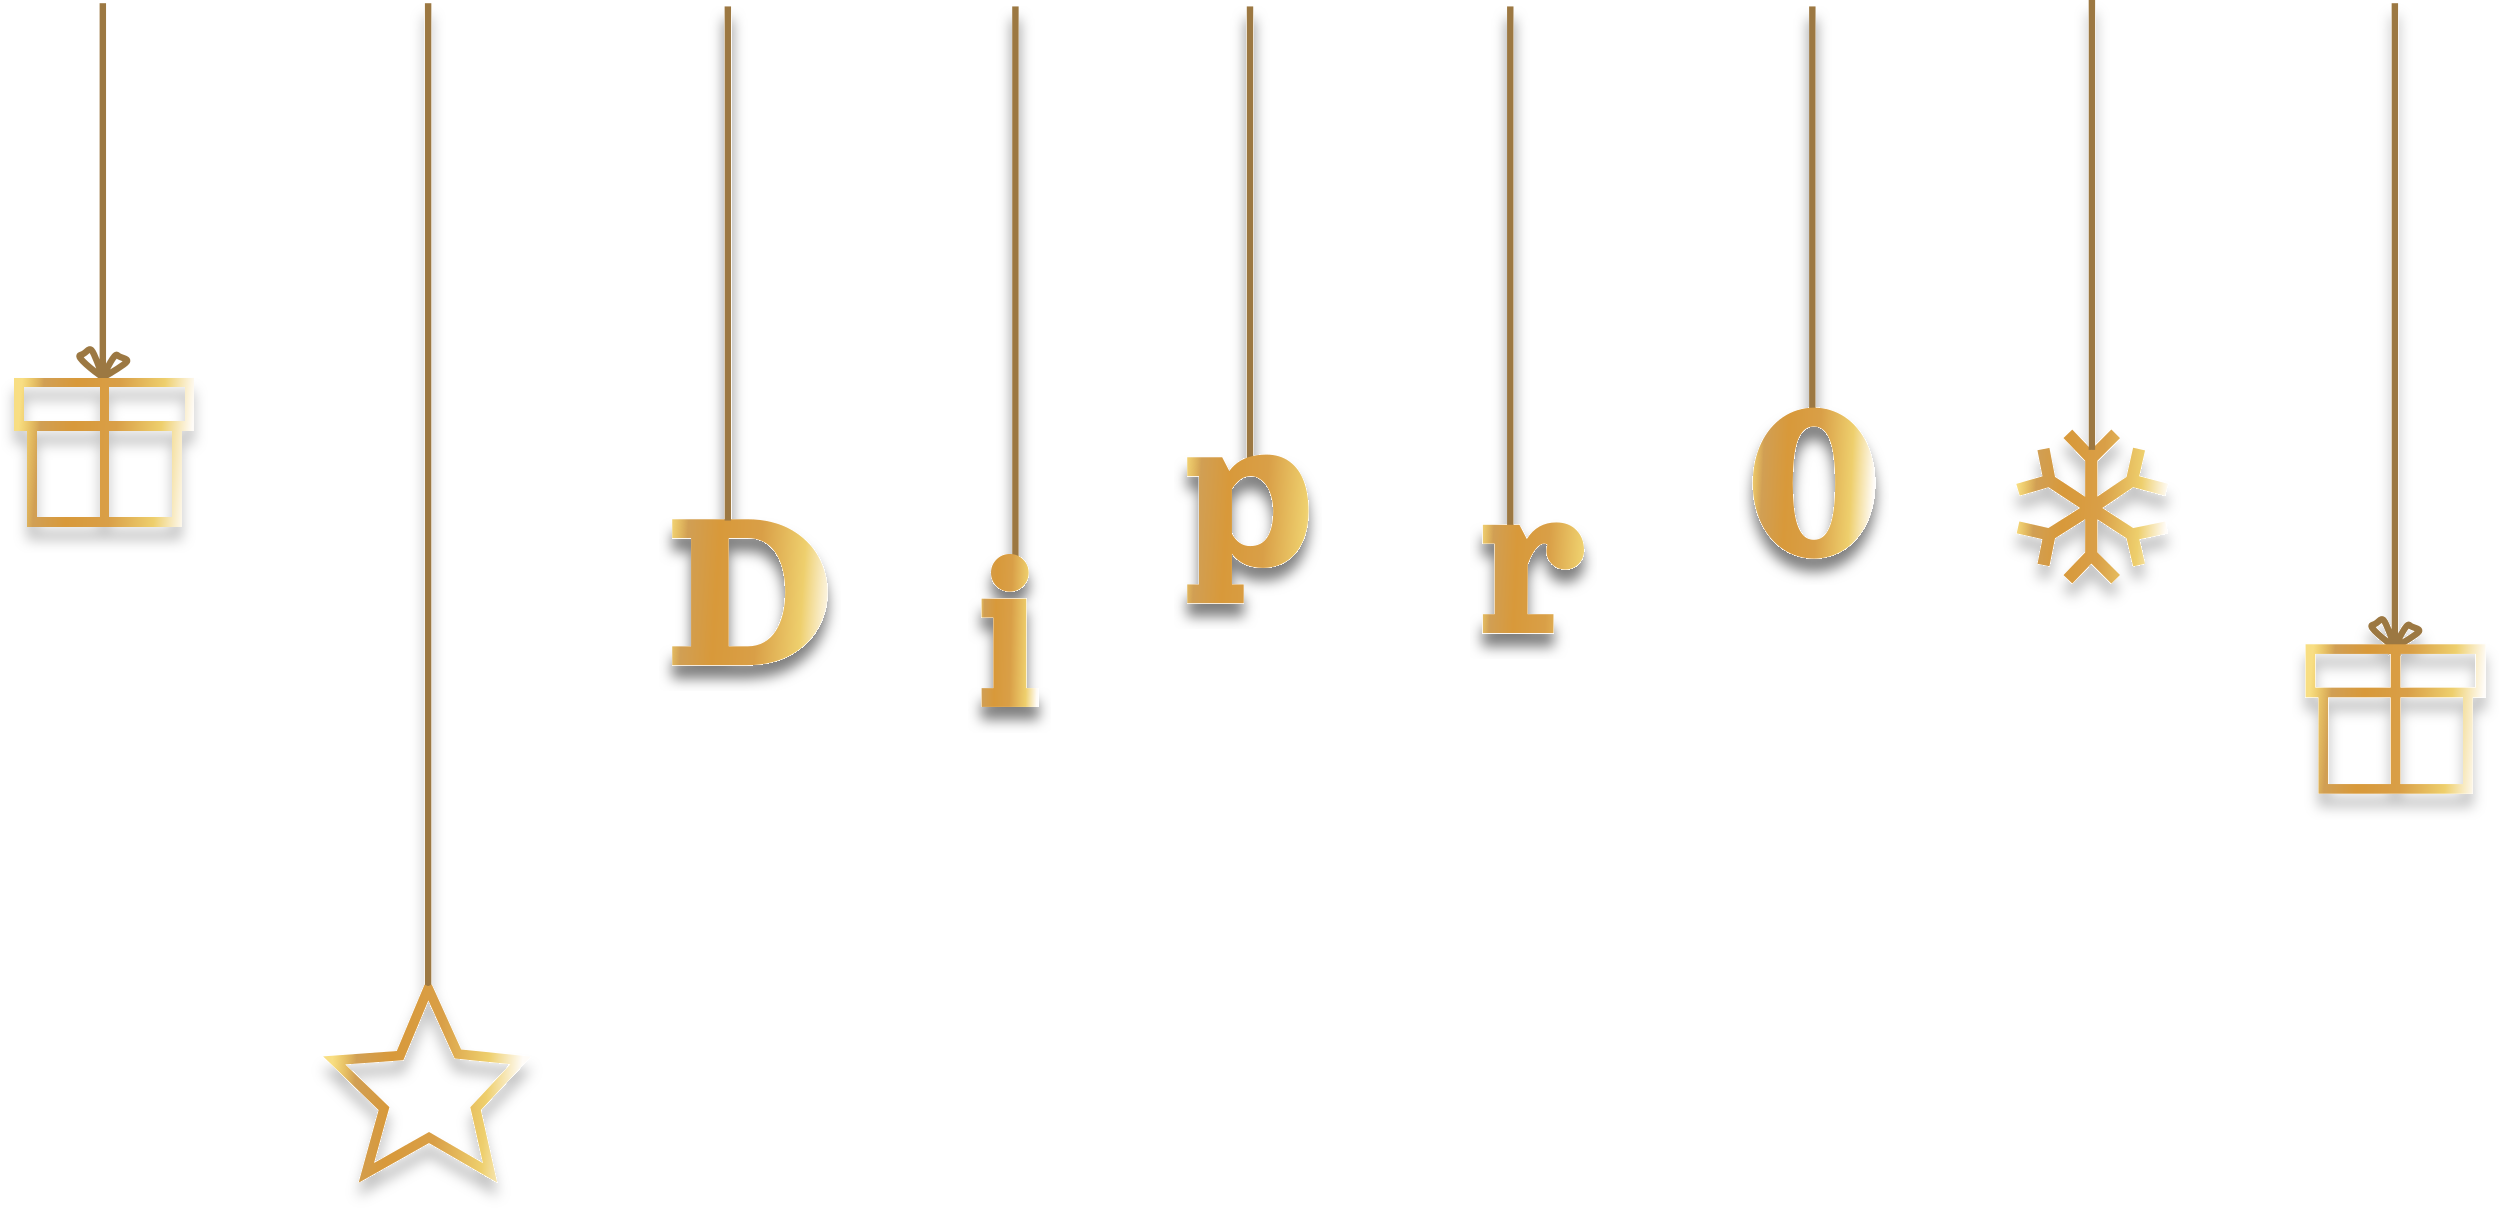
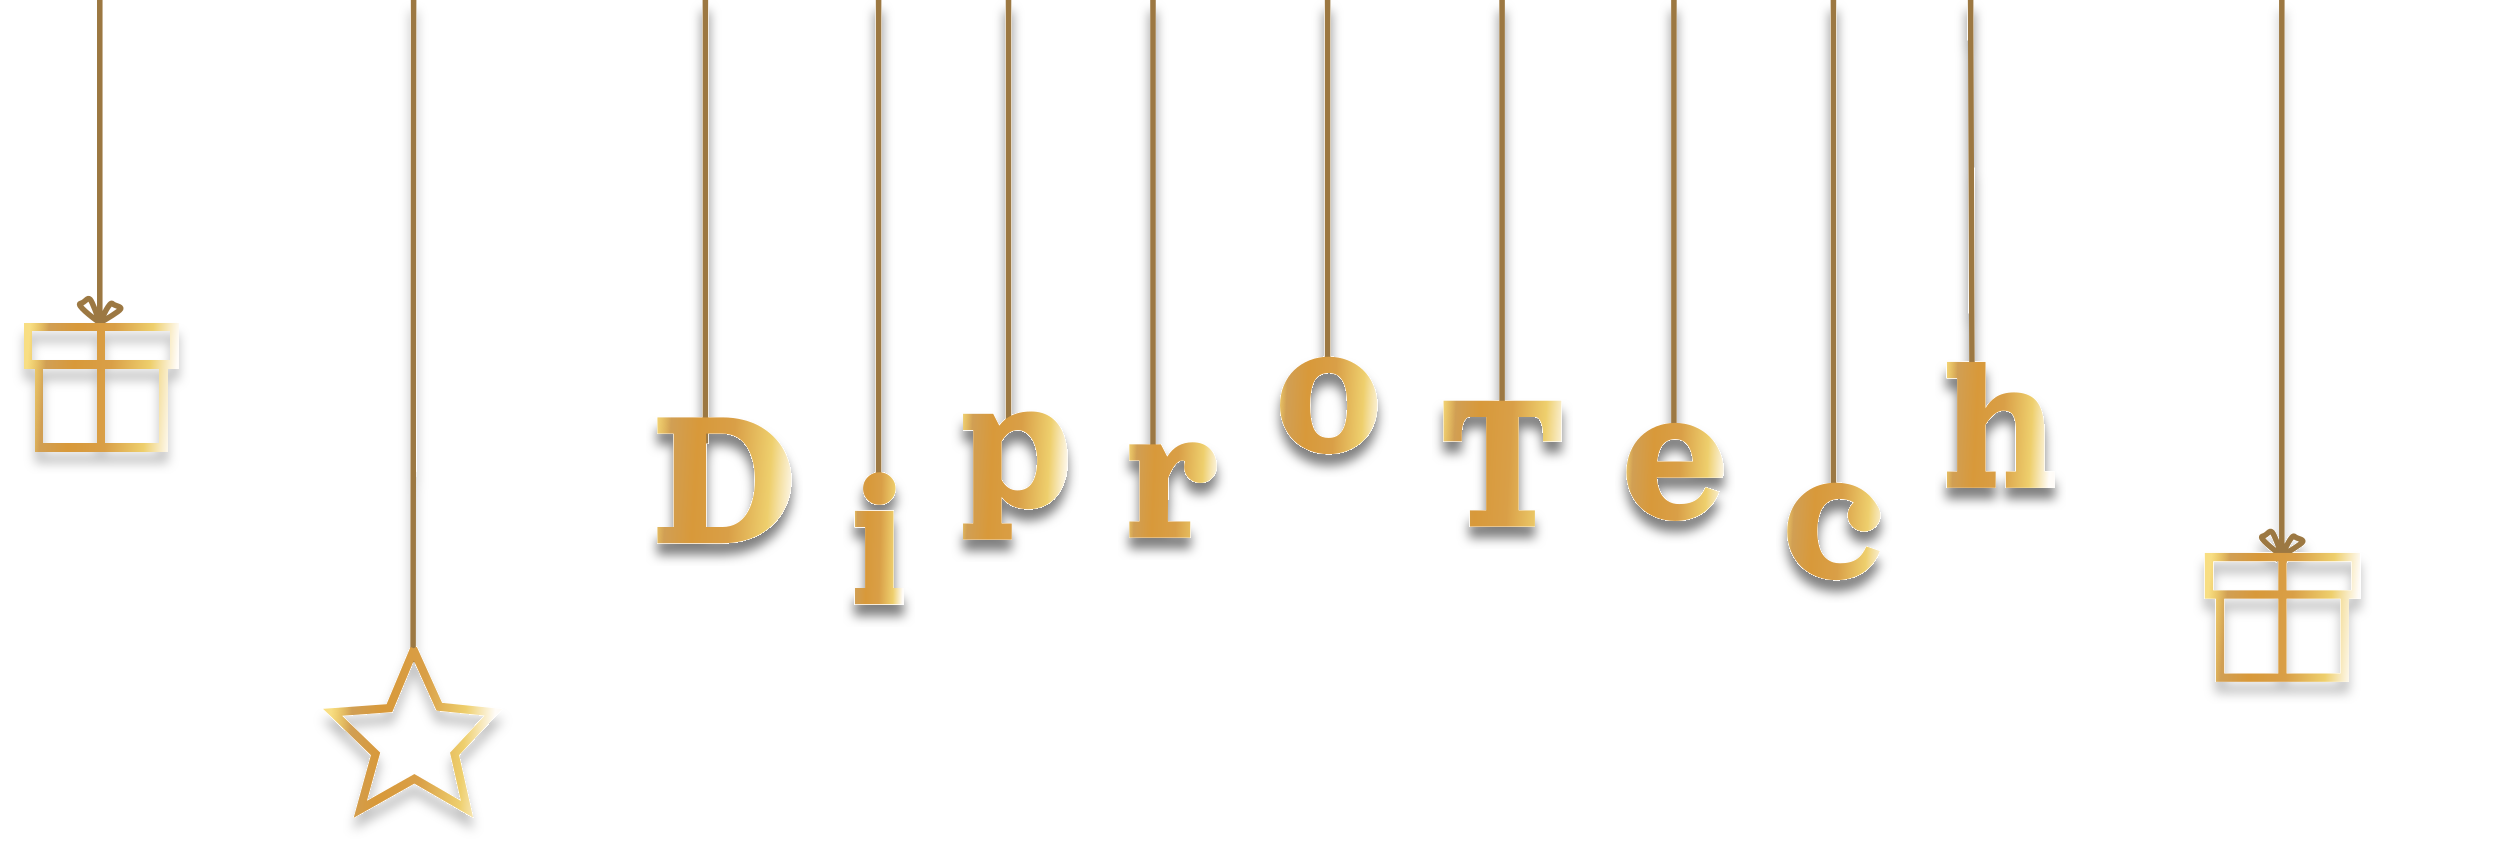
- <svg xmlns="http://www.w3.org/2000/svg" width="778" height="377" viewBox="0 0 778 377" fill="none">
+ <svg xmlns="http://www.w3.org/2000/svg" width="902" height="304" viewBox="0 0 902 304" fill="none">
+   <path d="M36 0V116.5M36 116.5C33 114.333 27.4 109.9 29 109.5C31 109 31.5 107 32.5 108C33.3 108.8 35.166 114 36 116.5ZM36 116.5C38.333 115.167 43.1 112.3 43.5 111.5C44 110.5 41.5 110.5 40.5 109.5C39.7 108.7 37.166 113.833 36 116.5Z" stroke="#9C7842" stroke-width="2" />
  <g filter="url(#filter0_d_23352_207939)">
-     <path d="M316 174.012V2" stroke="#9C7842" stroke-width="2" />
-     <path d="M310.097 182.414C308.962 181.267 308.395 179.881 308.395 178.258C308.395 176.634 308.962 175.255 310.097 174.12C311.245 172.972 312.63 172.398 314.254 172.398C315.877 172.398 317.257 172.972 318.392 174.12C319.54 175.255 320.113 176.634 320.113 178.258C320.113 179.881 319.54 181.267 318.392 182.414C317.257 183.549 315.877 184.117 314.254 184.117C312.63 184.117 311.245 183.549 310.097 182.414ZM305.465 186.314H319.381V214.146H323.043V220.006H305.465V214.146H309.127V192.174H305.465V186.314Z" fill="url(#paint0_linear_23352_207939)" />
+     <path d="M14 131.5V161.5H36.5M58 131.5H59V161.5H36.5M58 131.5H10V118H36.5M58 131.5H63V118H36.5M36.5 118V161.5" stroke="url(#paint0_linear_23352_207939)" stroke-width="3" shape-rendering="crispEdges" />
  </g>
  <g filter="url(#filter1_d_23352_207939)">
-     <path d="M389 144V2" stroke="#9C7842" stroke-width="2" />
-     <path d="M394.056 141.466C396.912 141.466 399.335 142.199 401.325 143.664C403.315 145.128 404.792 147.173 405.756 149.798C406.733 152.422 407.221 155.547 407.221 159.173C407.221 161.822 406.873 164.245 406.177 166.442C405.494 168.639 404.53 170.495 403.284 172.008C402.052 173.51 400.556 174.676 398.798 175.506C397.053 176.323 395.136 176.732 393.049 176.732C391.999 176.732 391.01 176.635 390.083 176.439C389.155 176.256 388.361 176.024 387.702 175.744C387.055 175.463 386.439 175.115 385.853 174.7C385.267 174.285 384.791 173.894 384.425 173.528C384.071 173.162 383.723 172.753 383.381 172.301V181.859H387.043V187.719H369.465V181.859H373.127V148.168H369.465V142.309H380.341L382.557 146.575C383.033 145.904 383.576 145.293 384.187 144.744C386.604 142.559 389.893 141.466 394.056 141.466ZM383.381 166.094C384.772 168.657 386.665 169.939 389.057 169.939C391.474 169.939 393.269 168.993 394.44 167.101C395.625 165.209 396.217 162.523 396.217 159.044C396.217 157.409 396.021 155.901 395.631 154.522C395.252 153.13 394.74 151.977 394.093 151.061C393.458 150.146 392.725 149.438 391.895 148.937C391.065 148.424 390.198 148.168 389.295 148.168C388.074 148.168 386.988 148.51 386.036 149.193C385.096 149.865 384.211 150.866 383.381 152.196V166.094Z" fill="url(#paint1_linear_23352_207939)" />
+     <path d="M149.04 239L149.232 -0" stroke="#9C7842" stroke-width="2" />
+     <path d="M149.5 234L140.5 255.5L120 257L135.5 272L130 292L149.5 281L168.5 292L164 272L178 257L158.5 255L149 234" stroke="url(#paint1_linear_23352_207939)" stroke-width="3" />
  </g>
  <g filter="url(#filter2_d_23352_207939)">
-     <path d="M470 165V2" stroke="#9C7842" stroke-width="2" />
-     <path d="M461.465 163.309H472.836L475.143 167.758C477.303 164.303 480.361 162.576 484.316 162.576C486.965 162.576 489.065 163.394 490.615 165.03C492.178 166.653 492.959 168.765 492.959 171.365C492.959 172.989 492.385 174.374 491.238 175.522C490.103 176.657 488.723 177.225 487.1 177.225C485.476 177.225 484.091 176.657 482.943 175.522C481.808 174.374 481.24 172.989 481.24 171.365C481.24 170.706 481.344 170.071 481.552 169.461C481.222 169.266 480.874 169.168 480.508 169.168C479.69 169.168 478.842 169.705 477.963 170.779C477.096 171.841 476.26 173.434 475.454 175.558L475.381 191.141H483.438V197H461.465V191.141H465.127V169.168H461.465V163.309Z" fill="url(#paint2_linear_23352_207939)" />
+     <path d="M254.5 160V0" stroke="#9C7842" stroke-width="2" />
+     <path d="M260.635 196H237.197V190.141H243.057V156.449H237.197V150.59H260.635C263.259 150.59 265.737 150.883 268.069 151.469C270.4 152.042 272.463 152.848 274.258 153.886C276.064 154.911 277.682 156.132 279.11 157.548C280.551 158.964 281.735 160.514 282.662 162.199C283.602 163.883 284.316 165.666 284.805 167.545C285.293 169.413 285.537 171.33 285.537 173.295C285.537 175.26 285.293 177.183 284.805 179.063C284.316 180.93 283.602 182.707 282.662 184.391C281.735 186.076 280.551 187.626 279.11 189.042C277.682 190.458 276.064 191.685 274.258 192.722C272.463 193.748 270.4 194.553 268.069 195.139C265.737 195.713 263.259 196 260.635 196ZM260.635 190.141C262.539 190.141 264.242 189.719 265.743 188.877C267.245 188.023 268.472 186.839 269.424 185.325C270.388 183.811 271.115 182.041 271.603 180.015C272.103 177.976 272.354 175.736 272.354 173.295C272.354 171.342 272.207 169.523 271.914 167.838C271.621 166.154 271.163 164.61 270.541 163.206C269.918 161.79 269.149 160.587 268.234 159.599C267.33 158.598 266.232 157.823 264.938 157.273C263.644 156.724 262.209 156.449 260.635 156.449H254.775V190.141H260.635Z" fill="url(#paint2_linear_23352_207939)" />
  </g>
  <g filter="url(#filter3_d_23352_207939)">
-     <path d="M564 129V2" stroke="#9C7842" stroke-width="2" />
-     <path d="M559.436 127.626C561.072 127.114 562.762 126.857 564.508 126.857C566.253 126.857 567.938 127.114 569.562 127.626C571.197 128.127 572.717 128.847 574.121 129.787C575.525 130.727 576.806 131.893 577.966 133.284C579.138 134.676 580.133 136.232 580.951 137.954C581.769 139.663 582.403 141.579 582.855 143.703C583.319 145.815 583.551 148.031 583.551 150.35C583.551 152.669 583.319 154.891 582.855 157.015C582.403 159.127 581.769 161.043 580.951 162.764C580.133 164.473 579.138 166.024 577.966 167.415C576.806 168.807 575.525 169.973 574.121 170.913C572.717 171.853 571.197 172.573 569.562 173.073C567.938 173.586 566.253 173.842 564.508 173.842C562.762 173.842 561.072 173.586 559.436 173.073C557.812 172.573 556.299 171.853 554.895 170.913C553.491 169.973 552.203 168.807 551.031 167.415C549.872 166.024 548.883 164.473 548.065 162.764C547.247 161.043 546.606 159.127 546.142 157.015C545.691 154.891 545.465 152.669 545.465 150.35C545.465 148.031 545.691 145.815 546.142 143.703C546.606 141.579 547.247 139.663 548.065 137.954C548.883 136.232 549.872 134.676 551.031 133.284C552.203 131.893 553.491 130.727 554.895 129.787C556.299 128.847 557.812 128.127 559.436 127.626ZM564.508 132.717C563.666 132.717 562.909 132.9 562.237 133.266C561.578 133.632 560.974 134.243 560.425 135.097C559.875 135.939 559.417 137.032 559.051 138.375C558.685 139.718 558.404 141.39 558.209 143.392C558.014 145.394 557.916 147.713 557.916 150.35C557.916 152.987 558.014 155.306 558.209 157.308C558.404 159.31 558.685 160.982 559.051 162.325C559.417 163.668 559.875 164.766 560.425 165.621C560.974 166.463 561.578 167.067 562.237 167.434C562.909 167.8 563.666 167.983 564.508 167.983C565.57 167.983 566.491 167.678 567.273 167.067C568.066 166.445 568.75 165.456 569.323 164.101C569.909 162.734 570.349 160.909 570.642 158.626C570.947 156.331 571.1 153.573 571.1 150.35C571.1 147.127 570.947 144.375 570.642 142.092C570.349 139.797 569.909 137.972 569.323 136.617C568.75 135.25 568.066 134.261 567.273 133.651C566.491 133.028 565.57 132.717 564.508 132.717Z" fill="url(#paint3_linear_23352_207939)" />
+     <path d="M317 172.012V0" stroke="#9C7842" stroke-width="2" />
+     <path d="M313.097 180.414C311.962 179.267 311.395 177.881 311.395 176.258C311.395 174.634 311.962 173.255 313.097 172.12C314.245 170.972 315.63 170.398 317.254 170.398C318.877 170.398 320.257 170.972 321.392 172.12C322.54 173.255 323.113 174.634 323.113 176.258C323.113 177.881 322.54 179.267 321.392 180.414C320.257 181.55 318.877 182.117 317.254 182.117C315.63 182.117 314.245 181.55 313.097 180.414ZM308.465 184.314H322.381V212.146H326.043V218.006H308.465V212.146H312.127V190.174H308.465V184.314Z" fill="url(#paint3_linear_23352_207939)" />
  </g>
  <g filter="url(#filter4_d_23352_207939)">
-     <path d="M232.635 207H209.197V201.141H215.057V167.449H209.197V161.59H232.635C235.259 161.59 237.737 161.883 240.069 162.469C242.4 163.042 244.463 163.848 246.258 164.886C248.064 165.911 249.682 167.132 251.11 168.548C252.551 169.964 253.735 171.514 254.662 173.199C255.602 174.883 256.316 176.666 256.805 178.545C257.293 180.413 257.537 182.33 257.537 184.295C257.537 186.26 257.293 188.183 256.805 190.063C256.316 191.93 255.602 193.707 254.662 195.391C253.735 197.076 252.551 198.626 251.11 200.042C249.682 201.458 248.064 202.685 246.258 203.722C244.463 204.748 242.4 205.553 240.069 206.139C237.737 206.713 235.259 207 232.635 207ZM232.635 201.141C234.539 201.141 236.242 200.719 237.743 199.877C239.245 199.023 240.472 197.839 241.424 196.325C242.388 194.811 243.115 193.041 243.603 191.015C244.103 188.976 244.354 186.736 244.354 184.295C244.354 182.342 244.207 180.523 243.914 178.838C243.621 177.154 243.163 175.61 242.541 174.206C241.918 172.79 241.149 171.587 240.234 170.599C239.33 169.598 238.232 168.823 236.938 168.273C235.644 167.724 234.209 167.449 232.635 167.449H226.775V201.141H232.635Z" fill="url(#paint4_linear_23352_207939)" />
-     <path d="M226.5 162V2" stroke="#9C7842" stroke-width="2" />
-   </g>
-   <path d="M32 1V117.5M32 117.5C29 115.333 23.4 110.9 25 110.5C27 110 27.5 108 28.5 109C29.3 109.8 31.166 115 32 117.5ZM32 117.5C34.333 116.167 39.1 113.3 39.5 112.5C40 111.5 37.5 111.5 36.5 110.5C35.7 109.7 33.166 114.833 32 117.5Z" stroke="#9C7842" stroke-width="2" />
+     <path d="M363.872 153.5V0" stroke="#9C7842" stroke-width="2" />
+     <path d="M372.056 148.466C374.912 148.466 377.335 149.199 379.325 150.664C381.315 152.128 382.792 154.173 383.756 156.798C384.733 159.422 385.221 162.547 385.221 166.173C385.221 168.822 384.873 171.245 384.177 173.442C383.494 175.639 382.53 177.495 381.284 179.008C380.052 180.51 378.556 181.676 376.798 182.506C375.053 183.323 373.136 183.732 371.049 183.732C369.999 183.732 369.01 183.635 368.083 183.439C367.155 183.256 366.361 183.024 365.702 182.744C365.055 182.463 364.439 182.115 363.853 181.7C363.267 181.285 362.791 180.894 362.425 180.528C362.071 180.162 361.723 179.753 361.381 179.301V188.859H365.043V194.719H347.465V188.859H351.127V155.168H347.465V149.309H358.341L360.557 153.575C361.033 152.904 361.576 152.293 362.187 151.744C364.604 149.559 367.893 148.466 372.056 148.466ZM361.381 173.094C362.772 175.657 364.665 176.939 367.057 176.939C369.474 176.939 371.269 175.993 372.44 174.101C373.625 172.209 374.217 169.523 374.217 166.044C374.217 164.409 374.021 162.901 373.631 161.522C373.252 160.13 372.74 158.977 372.093 158.061C371.458 157.146 370.725 156.438 369.895 155.937C369.065 155.424 368.198 155.168 367.295 155.168C366.074 155.168 364.988 155.51 364.036 156.193C363.096 156.865 362.211 157.866 361.381 159.196V173.094Z" fill="url(#paint4_linear_23352_207939)" />
+   </g>
  <g filter="url(#filter5_d_23352_207939)">
-     <path d="M10 132.5V162.5H32.5M54 132.5H55V162.5H32.5M54 132.5H6V119H32.5M54 132.5H59V119H32.5M32.5 119V162.5" stroke="url(#paint5_linear_23352_207939)" stroke-width="3" shape-rendering="crispEdges" />
+     <path d="M416 163V0" stroke="#9C7842" stroke-width="2" />
+     <path d="M407.465 160.309H418.836L421.143 164.758C423.303 161.303 426.361 159.576 430.316 159.576C432.965 159.576 435.065 160.394 436.615 162.03C438.178 163.653 438.959 165.765 438.959 168.365C438.959 169.989 438.385 171.374 437.238 172.522C436.103 173.657 434.723 174.225 433.1 174.225C431.476 174.225 430.091 173.657 428.943 172.522C427.808 171.374 427.24 169.989 427.24 168.365C427.24 167.706 427.344 167.071 427.552 166.461C427.222 166.266 426.874 166.168 426.508 166.168C425.69 166.168 424.842 166.705 423.963 167.779C423.096 168.841 422.26 170.434 421.454 172.558L421.381 188.141H429.438V194H407.465V188.141H411.127V166.168H407.465V160.309Z" fill="url(#paint5_linear_23352_207939)" />
  </g>
  <g filter="url(#filter6_d_23352_207939)">
-     <path d="M745.282 1V201.5M745.282 201.5C742.282 199.333 736.682 194.9 738.282 194.5C740.282 194 740.782 192 741.782 193C742.582 193.8 744.449 199 745.282 201.5ZM745.282 201.5C747.615 200.167 752.382 197.3 752.782 196.5C753.282 195.5 750.782 195.5 749.782 194.5C748.982 193.7 746.449 198.833 745.282 201.5Z" stroke="#9C7842" stroke-width="2" />
-     <path d="M723 215.5V245.5H745.5M767 215.5H768V245.5H745.5M767 215.5H719V202H745.5M767 215.5H772V202H745.5M745.5 202V245.5" stroke="url(#paint6_linear_23352_207939)" stroke-width="3" />
+     <path d="M479 129.309V0" stroke="#9C7842" stroke-width="2" />
+     <path d="M472.543 129.968C474.691 129.125 476.968 128.704 479.373 128.704C481.777 128.704 484.048 129.125 486.184 129.968C488.333 130.81 490.2 131.988 491.787 133.502C493.374 135.003 494.625 136.859 495.541 139.068C496.469 141.277 496.932 143.682 496.932 146.282C496.932 148.882 496.469 151.287 495.541 153.497C494.625 155.706 493.374 157.568 491.787 159.081C490.2 160.583 488.333 161.755 486.184 162.597C484.048 163.439 481.777 163.86 479.373 163.86C476.968 163.86 474.691 163.439 472.543 162.597C470.406 161.755 468.545 160.583 466.958 159.081C465.383 157.568 464.132 155.706 463.204 153.497C462.289 151.287 461.831 148.882 461.831 146.282C461.831 143.682 462.289 141.277 463.204 139.068C464.132 136.859 465.383 135.003 466.958 133.502C468.545 131.988 470.406 130.81 472.543 129.968ZM479.373 134.564C478.518 134.564 477.755 134.686 477.084 134.93C476.412 135.174 475.796 135.577 475.234 136.138C474.673 136.7 474.209 137.426 473.843 138.317C473.489 139.208 473.208 140.319 473 141.65C472.805 142.98 472.708 144.525 472.708 146.282C472.708 148.04 472.805 149.584 473 150.915C473.208 152.245 473.489 153.356 473.843 154.247C474.209 155.139 474.673 155.865 475.234 156.426C475.796 156.988 476.412 157.391 477.084 157.635C477.755 157.879 478.518 158.001 479.373 158.001C480.447 158.001 481.381 157.8 482.174 157.397C482.968 156.982 483.657 156.323 484.243 155.419C484.841 154.516 485.287 153.301 485.58 151.776C485.885 150.25 486.038 148.419 486.038 146.282C486.038 144.146 485.885 142.315 485.58 140.789C485.287 139.263 484.841 138.049 484.243 137.145C483.657 136.242 482.968 135.589 482.174 135.186C481.381 134.771 480.447 134.564 479.373 134.564Z" fill="url(#paint6_linear_23352_207939)" />
  </g>
  <g filter="url(#filter7_d_23352_207939)">
-     <path d="M133.232 307.001V1" stroke="#9C7842" stroke-width="2" />
-     <path d="M133.5 307.001L124.5 328.501L104 330.001L119.5 345.001L114 365.001L133.5 354.001L152.5 365.001L148 345.001L162 330.001L142.5 328.001L133 307.001" stroke="url(#paint7_linear_23352_207939)" stroke-width="3" />
+     <path d="M541.95 181.5V0" stroke="#9C7842" stroke-width="2" />
+     <path d="M520.831 144.59H563.312V159.238H556.72V156.309C556.72 155.71 556.665 155.094 556.555 154.459C556.457 153.824 556.299 153.196 556.079 152.573C555.871 151.951 555.566 151.444 555.163 151.053C554.76 150.651 554.303 150.449 553.79 150.449H547.931V184.141H553.79V190H530.353V184.141H536.212V150.449H530.353C529.84 150.449 529.382 150.651 528.979 151.053C528.576 151.444 528.265 151.951 528.045 152.573C527.838 153.196 527.679 153.824 527.569 154.459C527.472 155.094 527.423 155.71 527.423 156.309V159.238H520.831V144.59Z" fill="url(#paint7_linear_23352_207939)" />
  </g>
  <g filter="url(#filter8_d_23352_207939)">
-     <path d="M643.516 135L650.799 142.6M650.799 142.6L658.398 135M650.799 142.6C650.799 142.6 650.799 152.056 650.799 158.115M650.799 158.115C645.729 161.331 637.816 166.348 637.816 166.348M650.799 158.115C650.799 163.804 650.799 172.681 650.799 172.681M650.799 158.115C655.745 154.777 663.465 149.566 663.465 149.566M650.799 158.115C655.745 161.331 663.465 166.348 663.465 166.348M650.799 158.115L637.816 149.566M637.816 166.348L628 164.132M637.816 166.348L635.916 175.848M650.799 172.681L643.516 180.281M650.799 172.681L658.398 180.281M663.465 149.566L665.681 139.75M663.465 149.566L674.231 152.416M663.465 166.348L674.231 164.132M663.465 166.348L665.681 175.848M637.816 149.566L635.916 139.75M637.816 149.566L628 152.416" stroke="url(#paint8_linear_23352_207939)" stroke-width="3.8" />
-     <path d="M651 140V0" stroke="#9C7842" stroke-width="2" />
+     <path d="M603.95 156.5L603.95 -2.22183e-05" stroke="#9C7842" stroke-width="2" />
+     <path d="M597.781 172.352C597.891 173.768 598.123 175.031 598.477 176.142C598.831 177.253 599.258 178.162 599.758 178.87C600.271 179.578 600.863 180.164 601.534 180.628C602.206 181.08 602.896 181.403 603.604 181.598C604.312 181.781 605.068 181.873 605.874 181.873C608.45 181.873 610.458 181.379 611.898 180.39C613.351 179.389 614.51 177.851 615.377 175.776L620.248 177.46C619.808 178.644 619.247 179.761 618.563 180.811C617.892 181.849 617.08 182.807 616.128 183.686C615.176 184.565 614.114 185.322 612.942 185.956C611.782 186.579 610.47 187.067 609.005 187.421C607.54 187.775 605.996 187.952 604.373 187.952C601.968 187.952 599.691 187.531 597.543 186.689C595.406 185.846 593.545 184.675 591.958 183.173C590.383 181.659 589.132 179.798 588.204 177.588C587.289 175.379 586.831 172.974 586.831 170.374C586.831 167.774 587.289 165.357 588.204 163.123C589.132 160.889 590.383 159.009 591.958 157.483C593.545 155.945 595.406 154.743 597.543 153.876C599.691 153.01 601.968 152.576 604.373 152.576C606.777 152.576 609.048 153.01 611.184 153.876C613.333 154.743 615.194 155.945 616.769 157.483C618.356 159.009 619.607 160.889 620.522 163.123C621.45 165.357 621.914 167.774 621.914 170.374L621.456 172.352H597.781ZM597.909 166.492H610.836C610.519 163.685 609.817 161.64 608.73 160.358C607.644 159.076 606.204 158.436 604.409 158.436C603.518 158.436 602.719 158.582 602.01 158.875C601.302 159.156 600.668 159.614 600.106 160.248C599.545 160.871 599.075 161.707 598.696 162.757C598.33 163.794 598.068 165.04 597.909 166.492Z" fill="url(#paint8_linear_23352_207939)" />
+   </g>
+   <g filter="url(#filter9_d_23352_207939)">
+     <path d="M661.5 174.392V0" stroke="#9C7842" stroke-width="2" />
+     <path d="M668.854 181.318C667.463 180.451 665.693 180.018 663.544 180.018C662.678 180.018 661.872 180.14 661.127 180.384C660.383 180.616 659.669 181.019 658.985 181.592C658.314 182.166 657.74 182.892 657.264 183.771C656.788 184.65 656.409 185.767 656.129 187.122C655.848 188.477 655.708 190.015 655.708 191.736C655.708 193.458 655.86 194.99 656.165 196.332C656.47 197.675 656.873 198.774 657.374 199.628C657.886 200.483 658.497 201.185 659.205 201.734C659.925 202.283 660.664 202.674 661.42 202.906C662.177 203.125 662.995 203.235 663.874 203.235C666.45 203.235 668.458 202.741 669.898 201.752C671.351 200.751 672.51 199.213 673.377 197.138L678.248 198.823C677.808 200.007 677.247 201.124 676.563 202.173C675.892 203.211 675.08 204.169 674.128 205.048C673.176 205.927 672.114 206.684 670.942 207.319C669.782 207.941 668.47 208.429 667.005 208.783C665.54 209.137 663.996 209.314 662.373 209.314C659.968 209.314 657.691 208.893 655.543 208.051C653.406 207.209 651.545 206.037 649.958 204.535C648.383 203.022 647.132 201.16 646.204 198.951C645.289 196.741 644.831 194.336 644.831 191.736C644.831 189.649 645.124 187.684 645.71 185.84C646.296 183.997 647.12 182.367 648.182 180.951C649.256 179.535 650.513 178.315 651.954 177.289C653.394 176.264 654.993 175.489 656.751 174.964C658.509 174.427 660.352 174.158 662.281 174.158C663.807 174.158 665.241 174.305 666.584 174.598C667.927 174.878 669.123 175.269 670.173 175.77C671.235 176.258 672.224 176.868 673.139 177.601C674.055 178.333 674.854 179.114 675.538 179.944C676.234 180.762 676.881 181.684 677.479 182.709C678.101 183.674 678.413 184.729 678.413 185.877C678.413 187.5 677.839 188.886 676.691 190.033C675.556 191.169 674.177 191.736 672.553 191.736C670.93 191.736 669.544 191.169 668.397 190.033C667.261 188.886 666.694 187.5 666.694 185.877C666.694 184.974 666.883 184.125 667.261 183.332C667.652 182.538 668.183 181.867 668.854 181.318Z" fill="url(#paint9_linear_23352_207939)" />
+   </g>
+   <g filter="url(#filter10_d_23352_207939)">
+     <path d="M711.531 145L711 0" stroke="#9C7842" stroke-width="2" />
+     <path d="M726.635 141.576C728.344 141.576 729.839 141.808 731.121 142.272C732.403 142.736 733.452 143.377 734.27 144.195C735.088 145 735.747 146.032 736.248 147.289C736.76 148.534 737.115 149.877 737.31 151.317C737.517 152.746 737.621 154.381 737.621 156.225V170.141H741.283V176H723.705V170.141H727.367V155.492C727.367 153.563 727.19 152.062 726.836 150.988C726.494 149.914 725.994 149.175 725.335 148.772C724.688 148.369 723.803 148.168 722.68 148.168C721.642 148.168 720.574 148.614 719.475 149.505C718.389 150.396 717.357 151.641 716.381 153.24V170.141H720.043V176H702.465V170.141H706.127V136.449H702.465V130.59H716.381V147.307C716.82 146.49 717.339 145.751 717.937 145.092C718.535 144.433 719.243 143.834 720.061 143.297C720.879 142.748 721.844 142.327 722.954 142.034C724.077 141.729 725.304 141.576 726.635 141.576Z" fill="url(#paint10_linear_23352_207939)" />
+   </g>
+   <g filter="url(#filter11_d_23352_207939)">
+     <path d="M823.282 0V200.5M823.282 200.5C820.282 198.333 814.682 193.9 816.282 193.5C818.282 193 818.782 191 819.782 192C820.582 192.8 822.449 198 823.282 200.5ZM823.282 200.5C825.615 199.167 830.382 196.3 830.782 195.5C831.282 194.5 828.782 194.5 827.782 193.5C826.982 192.7 824.449 197.833 823.282 200.5Z" stroke="#9C7842" stroke-width="2" />
+     <path d="M801 214.5V244.5H823.5M845 214.5H846V244.5H823.5M845 214.5H797V201H823.5M845 214.5H850V201H823.5M823.5 201V244.5" stroke="url(#paint11_linear_23352_207939)" stroke-width="3" />
  </g>
  <defs>
-     <filter id="filter0_d_23352_207939" x="301.465" y="2" width="25.578" height="226.006" filterUnits="userSpaceOnUse" color-interpolation-filters="sRGB">
-       <feFlood flood-opacity="0" result="BackgroundImageFix" />
-       <feColorMatrix in="SourceAlpha" type="matrix" values="0 0 0 0 0 0 0 0 0 0 0 0 0 0 0 0 0 0 127 0" result="hardAlpha" />
-       <feOffset dy="4" />
-       <feGaussianBlur stdDeviation="2" />
-       <feComposite in2="hardAlpha" operator="out" />
-       <feColorMatrix type="matrix" values="0 0 0 0 0 0 0 0 0 0 0 0 0 0 0 0 0 0 0.5 0" />
-       <feBlend mode="normal" in2="BackgroundImageFix" result="effect1_dropShadow_23352_207939" />
-       <feBlend mode="normal" in="SourceGraphic" in2="effect1_dropShadow_23352_207939" result="shape" />
-     </filter>
-     <filter id="filter1_d_23352_207939" x="365.465" y="2" width="45.756" height="193.719" filterUnits="userSpaceOnUse" color-interpolation-filters="sRGB">
-       <feFlood flood-opacity="0" result="BackgroundImageFix" />
-       <feColorMatrix in="SourceAlpha" type="matrix" values="0 0 0 0 0 0 0 0 0 0 0 0 0 0 0 0 0 0 127 0" result="hardAlpha" />
-       <feOffset dy="4" />
-       <feGaussianBlur stdDeviation="2" />
-       <feComposite in2="hardAlpha" operator="out" />
-       <feColorMatrix type="matrix" values="0 0 0 0 0 0 0 0 0 0 0 0 0 0 0 0 0 0 0.5 0" />
-       <feBlend mode="normal" in2="BackgroundImageFix" result="effect1_dropShadow_23352_207939" />
-       <feBlend mode="normal" in="SourceGraphic" in2="effect1_dropShadow_23352_207939" result="shape" />
-     </filter>
-     <filter id="filter2_d_23352_207939" x="457.465" y="2" width="39.494" height="203" filterUnits="userSpaceOnUse" color-interpolation-filters="sRGB">
-       <feFlood flood-opacity="0" result="BackgroundImageFix" />
-       <feColorMatrix in="SourceAlpha" type="matrix" values="0 0 0 0 0 0 0 0 0 0 0 0 0 0 0 0 0 0 127 0" result="hardAlpha" />
-       <feOffset dy="4" />
-       <feGaussianBlur stdDeviation="2" />
-       <feComposite in2="hardAlpha" operator="out" />
-       <feColorMatrix type="matrix" values="0 0 0 0 0 0 0 0 0 0 0 0 0 0 0 0 0 0 0.5 0" />
-       <feBlend mode="normal" in2="BackgroundImageFix" result="effect1_dropShadow_23352_207939" />
-       <feBlend mode="normal" in="SourceGraphic" in2="effect1_dropShadow_23352_207939" result="shape" />
-     </filter>
-     <filter id="filter3_d_23352_207939" x="541.465" y="2" width="46.086" height="179.842" filterUnits="userSpaceOnUse" color-interpolation-filters="sRGB">
-       <feFlood flood-opacity="0" result="BackgroundImageFix" />
-       <feColorMatrix in="SourceAlpha" type="matrix" values="0 0 0 0 0 0 0 0 0 0 0 0 0 0 0 0 0 0 127 0" result="hardAlpha" />
-       <feOffset dy="4" />
-       <feGaussianBlur stdDeviation="2" />
-       <feComposite in2="hardAlpha" operator="out" />
-       <feColorMatrix type="matrix" values="0 0 0 0 0 0 0 0 0 0 0 0 0 0 0 0 0 0 0.5 0" />
-       <feBlend mode="normal" in2="BackgroundImageFix" result="effect1_dropShadow_23352_207939" />
-       <feBlend mode="normal" in="SourceGraphic" in2="effect1_dropShadow_23352_207939" result="shape" />
-     </filter>
-     <filter id="filter4_d_23352_207939" x="205.197" y="2" width="56.34" height="213" filterUnits="userSpaceOnUse" color-interpolation-filters="sRGB">
-       <feFlood flood-opacity="0" result="BackgroundImageFix" />
-       <feColorMatrix in="SourceAlpha" type="matrix" values="0 0 0 0 0 0 0 0 0 0 0 0 0 0 0 0 0 0 127 0" result="hardAlpha" />
-       <feOffset dy="4" />
-       <feGaussianBlur stdDeviation="2" />
-       <feComposite in2="hardAlpha" operator="out" />
-       <feColorMatrix type="matrix" values="0 0 0 0 0 0 0 0 0 0 0 0 0 0 0 0 0 0 0.5 0" />
-       <feBlend mode="normal" in2="BackgroundImageFix" result="effect1_dropShadow_23352_207939" />
-       <feBlend mode="normal" in="SourceGraphic" in2="effect1_dropShadow_23352_207939" result="shape" />
-     </filter>
-     <filter id="filter5_d_23352_207939" x="0.5" y="117.5" width="64" height="54.5" filterUnits="userSpaceOnUse" color-interpolation-filters="sRGB">
+     <filter id="filter0_d_23352_207939" x="4.5" y="116.5" width="64" height="54.5" filterUnits="userSpaceOnUse" color-interpolation-filters="sRGB">
      <feFlood flood-opacity="0" result="BackgroundImageFix" />
      <feColorMatrix in="SourceAlpha" type="matrix" values="0 0 0 0 0 0 0 0 0 0 0 0 0 0 0 0 0 0 127 0" result="hardAlpha" />
      <feOffset dy="4" />
      <feGaussianBlur stdDeviation="2" />
      <feComposite in2="hardAlpha" operator="out" />
      <feColorMatrix type="matrix" values="0 0 0 0 0 0 0 0 0 0 0 0 0 0 0 0 0 0 0.25 0" />
      <feBlend mode="normal" in2="BackgroundImageFix" result="effect1_dropShadow_23352_207939" />
      <feBlend mode="normal" in="SourceGraphic" in2="effect1_dropShadow_23352_207939" result="shape" />
    </filter>
-     <filter id="filter6_d_23352_207939" x="713.5" y="1" width="64" height="254" filterUnits="userSpaceOnUse" color-interpolation-filters="sRGB">
+     <filter id="filter1_d_23352_207939" x="112.55" y="-0.001" width="72.607" height="303.078" filterUnits="userSpaceOnUse" color-interpolation-filters="sRGB">
      <feFlood flood-opacity="0" result="BackgroundImageFix" />
      <feColorMatrix in="SourceAlpha" type="matrix" values="0 0 0 0 0 0 0 0 0 0 0 0 0 0 0 0 0 0 127 0" result="hardAlpha" />
      <feOffset dy="4" />
      <feGaussianBlur stdDeviation="2" />
      <feComposite in2="hardAlpha" operator="out" />
      <feColorMatrix type="matrix" values="0 0 0 0 0 0 0 0 0 0 0 0 0 0 0 0 0 0 0.25 0" />
      <feBlend mode="normal" in2="BackgroundImageFix" result="effect1_dropShadow_23352_207939" />
      <feBlend mode="normal" in="SourceGraphic" in2="effect1_dropShadow_23352_207939" result="shape" />
    </filter>
-     <filter id="filter7_d_23352_207939" x="96.55" y="1" width="72.607" height="375.078" filterUnits="userSpaceOnUse" color-interpolation-filters="sRGB">
+     <filter id="filter2_d_23352_207939" x="233.197" y="0" width="56.34" height="204" filterUnits="userSpaceOnUse" color-interpolation-filters="sRGB">
+       <feFlood flood-opacity="0" result="BackgroundImageFix" />
+       <feColorMatrix in="SourceAlpha" type="matrix" values="0 0 0 0 0 0 0 0 0 0 0 0 0 0 0 0 0 0 127 0" result="hardAlpha" />
+       <feOffset dy="4" />
+       <feGaussianBlur stdDeviation="2" />
+       <feComposite in2="hardAlpha" operator="out" />
+       <feColorMatrix type="matrix" values="0 0 0 0 0 0 0 0 0 0 0 0 0 0 0 0 0 0 0.5 0" />
+       <feBlend mode="normal" in2="BackgroundImageFix" result="effect1_dropShadow_23352_207939" />
+       <feBlend mode="normal" in="SourceGraphic" in2="effect1_dropShadow_23352_207939" result="shape" />
+     </filter>
+     <filter id="filter3_d_23352_207939" x="304.465" y="0" width="25.578" height="226.006" filterUnits="userSpaceOnUse" color-interpolation-filters="sRGB">
+       <feFlood flood-opacity="0" result="BackgroundImageFix" />
+       <feColorMatrix in="SourceAlpha" type="matrix" values="0 0 0 0 0 0 0 0 0 0 0 0 0 0 0 0 0 0 127 0" result="hardAlpha" />
+       <feOffset dy="4" />
+       <feGaussianBlur stdDeviation="2" />
+       <feComposite in2="hardAlpha" operator="out" />
+       <feColorMatrix type="matrix" values="0 0 0 0 0 0 0 0 0 0 0 0 0 0 0 0 0 0 0.5 0" />
+       <feBlend mode="normal" in2="BackgroundImageFix" result="effect1_dropShadow_23352_207939" />
+       <feBlend mode="normal" in="SourceGraphic" in2="effect1_dropShadow_23352_207939" result="shape" />
+     </filter>
+     <filter id="filter4_d_23352_207939" x="343.465" y="0" width="45.756" height="202.719" filterUnits="userSpaceOnUse" color-interpolation-filters="sRGB">
+       <feFlood flood-opacity="0" result="BackgroundImageFix" />
+       <feColorMatrix in="SourceAlpha" type="matrix" values="0 0 0 0 0 0 0 0 0 0 0 0 0 0 0 0 0 0 127 0" result="hardAlpha" />
+       <feOffset dy="4" />
+       <feGaussianBlur stdDeviation="2" />
+       <feComposite in2="hardAlpha" operator="out" />
+       <feColorMatrix type="matrix" values="0 0 0 0 0 0 0 0 0 0 0 0 0 0 0 0 0 0 0.5 0" />
+       <feBlend mode="normal" in2="BackgroundImageFix" result="effect1_dropShadow_23352_207939" />
+       <feBlend mode="normal" in="SourceGraphic" in2="effect1_dropShadow_23352_207939" result="shape" />
+     </filter>
+     <filter id="filter5_d_23352_207939" x="403.465" y="0" width="39.494" height="202" filterUnits="userSpaceOnUse" color-interpolation-filters="sRGB">
+       <feFlood flood-opacity="0" result="BackgroundImageFix" />
+       <feColorMatrix in="SourceAlpha" type="matrix" values="0 0 0 0 0 0 0 0 0 0 0 0 0 0 0 0 0 0 127 0" result="hardAlpha" />
+       <feOffset dy="4" />
+       <feGaussianBlur stdDeviation="2" />
+       <feComposite in2="hardAlpha" operator="out" />
+       <feColorMatrix type="matrix" values="0 0 0 0 0 0 0 0 0 0 0 0 0 0 0 0 0 0 0.5 0" />
+       <feBlend mode="normal" in2="BackgroundImageFix" result="effect1_dropShadow_23352_207939" />
+       <feBlend mode="normal" in="SourceGraphic" in2="effect1_dropShadow_23352_207939" result="shape" />
+     </filter>
+     <filter id="filter6_d_23352_207939" x="457.831" y="0" width="43.102" height="171.86" filterUnits="userSpaceOnUse" color-interpolation-filters="sRGB">
+       <feFlood flood-opacity="0" result="BackgroundImageFix" />
+       <feColorMatrix in="SourceAlpha" type="matrix" values="0 0 0 0 0 0 0 0 0 0 0 0 0 0 0 0 0 0 127 0" result="hardAlpha" />
+       <feOffset dy="4" />
+       <feGaussianBlur stdDeviation="2" />
+       <feComposite in2="hardAlpha" operator="out" />
+       <feColorMatrix type="matrix" values="0 0 0 0 0 0 0 0 0 0 0 0 0 0 0 0 0 0 0.5 0" />
+       <feBlend mode="normal" in2="BackgroundImageFix" result="effect1_dropShadow_23352_207939" />
+       <feBlend mode="normal" in="SourceGraphic" in2="effect1_dropShadow_23352_207939" result="shape" />
+     </filter>
+     <filter id="filter7_d_23352_207939" x="516.831" y="0" width="50.48" height="198" filterUnits="userSpaceOnUse" color-interpolation-filters="sRGB">
+       <feFlood flood-opacity="0" result="BackgroundImageFix" />
+       <feColorMatrix in="SourceAlpha" type="matrix" values="0 0 0 0 0 0 0 0 0 0 0 0 0 0 0 0 0 0 127 0" result="hardAlpha" />
+       <feOffset dy="4" />
+       <feGaussianBlur stdDeviation="2" />
+       <feComposite in2="hardAlpha" operator="out" />
+       <feColorMatrix type="matrix" values="0 0 0 0 0 0 0 0 0 0 0 0 0 0 0 0 0 0 0.5 0" />
+       <feBlend mode="normal" in2="BackgroundImageFix" result="effect1_dropShadow_23352_207939" />
+       <feBlend mode="normal" in="SourceGraphic" in2="effect1_dropShadow_23352_207939" result="shape" />
+     </filter>
+     <filter id="filter8_d_23352_207939" x="582.831" y="0" width="43.083" height="195.952" filterUnits="userSpaceOnUse" color-interpolation-filters="sRGB">
+       <feFlood flood-opacity="0" result="BackgroundImageFix" />
+       <feColorMatrix in="SourceAlpha" type="matrix" values="0 0 0 0 0 0 0 0 0 0 0 0 0 0 0 0 0 0 127 0" result="hardAlpha" />
+       <feOffset dy="4" />
+       <feGaussianBlur stdDeviation="2" />
+       <feComposite in2="hardAlpha" operator="out" />
+       <feColorMatrix type="matrix" values="0 0 0 0 0 0 0 0 0 0 0 0 0 0 0 0 0 0 0.5 0" />
+       <feBlend mode="normal" in2="BackgroundImageFix" result="effect1_dropShadow_23352_207939" />
+       <feBlend mode="normal" in="SourceGraphic" in2="effect1_dropShadow_23352_207939" result="shape" />
+     </filter>
+     <filter id="filter9_d_23352_207939" x="640.831" y="0" width="41.581" height="217.314" filterUnits="userSpaceOnUse" color-interpolation-filters="sRGB">
+       <feFlood flood-opacity="0" result="BackgroundImageFix" />
+       <feColorMatrix in="SourceAlpha" type="matrix" values="0 0 0 0 0 0 0 0 0 0 0 0 0 0 0 0 0 0 127 0" result="hardAlpha" />
+       <feOffset dy="4" />
+       <feGaussianBlur stdDeviation="2" />
+       <feComposite in2="hardAlpha" operator="out" />
+       <feColorMatrix type="matrix" values="0 0 0 0 0 0 0 0 0 0 0 0 0 0 0 0 0 0 0.5 0" />
+       <feBlend mode="normal" in2="BackgroundImageFix" result="effect1_dropShadow_23352_207939" />
+       <feBlend mode="normal" in="SourceGraphic" in2="effect1_dropShadow_23352_207939" result="shape" />
+     </filter>
+     <filter id="filter10_d_23352_207939" x="698.465" y="-0.004" width="46.818" height="184.004" filterUnits="userSpaceOnUse" color-interpolation-filters="sRGB">
+       <feFlood flood-opacity="0" result="BackgroundImageFix" />
+       <feColorMatrix in="SourceAlpha" type="matrix" values="0 0 0 0 0 0 0 0 0 0 0 0 0 0 0 0 0 0 127 0" result="hardAlpha" />
+       <feOffset dy="4" />
+       <feGaussianBlur stdDeviation="2" />
+       <feComposite in2="hardAlpha" operator="out" />
+       <feColorMatrix type="matrix" values="0 0 0 0 0 0 0 0 0 0 0 0 0 0 0 0 0 0 0.5 0" />
+       <feBlend mode="normal" in2="BackgroundImageFix" result="effect1_dropShadow_23352_207939" />
+       <feBlend mode="normal" in="SourceGraphic" in2="effect1_dropShadow_23352_207939" result="shape" />
+     </filter>
+     <filter id="filter11_d_23352_207939" x="791.5" y="0" width="64" height="254" filterUnits="userSpaceOnUse" color-interpolation-filters="sRGB">
      <feFlood flood-opacity="0" result="BackgroundImageFix" />
      <feColorMatrix in="SourceAlpha" type="matrix" values="0 0 0 0 0 0 0 0 0 0 0 0 0 0 0 0 0 0 127 0" result="hardAlpha" />
      <feOffset dy="4" />
      <feGaussianBlur stdDeviation="2" />
      <feComposite in2="hardAlpha" operator="out" />
      <feColorMatrix type="matrix" values="0 0 0 0 0 0 0 0 0 0 0 0 0 0 0 0 0 0 0.25 0" />
      <feBlend mode="normal" in2="BackgroundImageFix" result="effect1_dropShadow_23352_207939" />
      <feBlend mode="normal" in="SourceGraphic" in2="effect1_dropShadow_23352_207939" result="shape" />
    </filter>
-     <filter id="filter8_d_23352_207939" x="623.471" y="0" width="55.246" height="189.624" filterUnits="userSpaceOnUse" color-interpolation-filters="sRGB">
-       <feFlood flood-opacity="0" result="BackgroundImageFix" />
-       <feColorMatrix in="SourceAlpha" type="matrix" values="0 0 0 0 0 0 0 0 0 0 0 0 0 0 0 0 0 0 127 0" result="hardAlpha" />
-       <feOffset dy="4" />
-       <feGaussianBlur stdDeviation="2" />
-       <feComposite in2="hardAlpha" operator="out" />
-       <feColorMatrix type="matrix" values="0 0 0 0 0 0 0 0 0 0 0 0 0 0 0 0 0 0 0.25 0" />
-       <feBlend mode="normal" in2="BackgroundImageFix" result="effect1_dropShadow_23352_207939" />
-       <feBlend mode="normal" in="SourceGraphic" in2="effect1_dropShadow_23352_207939" result="shape" />
-     </filter>
-     <linearGradient id="paint0_linear_23352_207939" x1="303.59" y1="200.281" x2="323.024" y2="200.726" gradientUnits="userSpaceOnUse">
-       <stop stop-color="#F3C72B" stop-opacity="0.583" />
-       <stop offset="0.128" stop-color="#D19F54" />
-       <stop offset="0.314" stop-color="#D8993A" />
-       <stop offset="0.562" stop-color="#D99F47" />
-       <stop offset="0.821" stop-color="#EECF6D" />
-       <stop offset="1" stop-color="#FFFCF8" />
-     </linearGradient>
-     <linearGradient id="paint1_linear_23352_207939" x1="366.986" y1="155.972" x2="414.892" y2="159.018" gradientUnits="userSpaceOnUse">
-       <stop stop-color="#F3C72B" stop-opacity="0.583" />
-       <stop offset="0.128" stop-color="#D19F54" />
-       <stop offset="0.314" stop-color="#D8993A" />
-       <stop offset="0.562" stop-color="#D99F47" />
-       <stop offset="0.821" stop-color="#EECF6D" />
-       <stop offset="1" stop-color="#FFFCF8" />
-     </linearGradient>
-     <linearGradient id="paint2_linear_23352_207939" x1="459.158" y1="177.275" x2="498.983" y2="179.147" gradientUnits="userSpaceOnUse">
-       <stop stop-color="#F3C72B" stop-opacity="0.583" />
-       <stop offset="0.128" stop-color="#D19F54" />
-       <stop offset="0.314" stop-color="#D8993A" />
-       <stop offset="0.562" stop-color="#D99F47" />
-       <stop offset="0.821" stop-color="#EECF6D" />
-       <stop offset="1" stop-color="#FFFCF8" />
-     </linearGradient>
-     <linearGradient id="paint3_linear_23352_207939" x1="543.158" y1="153.275" x2="582.983" y2="155.147" gradientUnits="userSpaceOnUse">
-       <stop stop-color="#F3C72B" stop-opacity="0.583" />
-       <stop offset="0.128" stop-color="#D19F54" />
-       <stop offset="0.314" stop-color="#D8993A" />
-       <stop offset="0.562" stop-color="#D99F47" />
-       <stop offset="0.821" stop-color="#EECF6D" />
-       <stop offset="1" stop-color="#FFFCF8" />
-     </linearGradient>
-     <linearGradient id="paint4_linear_23352_207939" x1="205.878" y1="187.275" x2="258.887" y2="190.596" gradientUnits="userSpaceOnUse">
-       <stop stop-color="#F3C72B" stop-opacity="0.583" />
-       <stop offset="0.128" stop-color="#D19F54" />
-       <stop offset="0.314" stop-color="#D8993A" />
-       <stop offset="0.562" stop-color="#D99F47" />
-       <stop offset="0.821" stop-color="#EECF6D" />
-       <stop offset="1" stop-color="#FFFCF8" />
-     </linearGradient>
-     <linearGradient id="paint5_linear_23352_207939" x1="4.856" y1="142.945" x2="58.745" y2="147.296" gradientUnits="userSpaceOnUse">
-       <stop stop-color="#F3C72B" stop-opacity="0.583" />
-       <stop offset="0.128" stop-color="#D19F54" />
-       <stop offset="0.314" stop-color="#D8993A" />
-       <stop offset="0.562" stop-color="#D99F47" />
-       <stop offset="0.821" stop-color="#EECF6D" />
-       <stop offset="1" stop-color="#FFFCF8" />
-     </linearGradient>
-     <linearGradient id="paint6_linear_23352_207939" x1="717.856" y1="225.945" x2="771.745" y2="230.296" gradientUnits="userSpaceOnUse">
-       <stop stop-color="#F3C72B" stop-opacity="0.583" />
-       <stop offset="0.128" stop-color="#D19F54" />
-       <stop offset="0.314" stop-color="#D8993A" />
-       <stop offset="0.562" stop-color="#D99F47" />
-       <stop offset="0.821" stop-color="#EECF6D" />
-       <stop offset="1" stop-color="#FFFCF8" />
-     </linearGradient>
-     <linearGradient id="paint7_linear_23352_207939" x1="102.748" y1="338.928" x2="161.846" y2="342.844" gradientUnits="userSpaceOnUse">
-       <stop stop-color="#F3C72B" stop-opacity="0.583" />
-       <stop offset="0.128" stop-color="#D19F54" />
-       <stop offset="0.314" stop-color="#D8993A" />
-       <stop offset="0.562" stop-color="#D99F47" />
-       <stop offset="0.821" stop-color="#EECF6D" />
-       <stop offset="1" stop-color="#FFFCF8" />
-     </linearGradient>
-     <linearGradient id="paint8_linear_23352_207939" x1="627.002" y1="159.925" x2="674.099" y2="163.112" gradientUnits="userSpaceOnUse">
+     <linearGradient id="paint0_linear_23352_207939" x1="8.856" y1="141.945" x2="62.745" y2="146.296" gradientUnits="userSpaceOnUse">
+       <stop stop-color="#F3C72B" stop-opacity="0.583" />
+       <stop offset="0.128" stop-color="#D19F54" />
+       <stop offset="0.314" stop-color="#D8993A" />
+       <stop offset="0.562" stop-color="#D99F47" />
+       <stop offset="0.821" stop-color="#EECF6D" />
+       <stop offset="1" stop-color="#FFFCF8" />
+     </linearGradient>
+     <linearGradient id="paint1_linear_23352_207939" x1="118.748" y1="265.927" x2="177.846" y2="269.843" gradientUnits="userSpaceOnUse">
+       <stop stop-color="#F3C72B" stop-opacity="0.583" />
+       <stop offset="0.128" stop-color="#D19F54" />
+       <stop offset="0.314" stop-color="#D8993A" />
+       <stop offset="0.562" stop-color="#D99F47" />
+       <stop offset="0.821" stop-color="#EECF6D" />
+       <stop offset="1" stop-color="#FFFCF8" />
+     </linearGradient>
+     <linearGradient id="paint2_linear_23352_207939" x1="233.878" y1="176.275" x2="286.887" y2="179.596" gradientUnits="userSpaceOnUse">
+       <stop stop-color="#F3C72B" stop-opacity="0.583" />
+       <stop offset="0.128" stop-color="#D19F54" />
+       <stop offset="0.314" stop-color="#D8993A" />
+       <stop offset="0.562" stop-color="#D99F47" />
+       <stop offset="0.821" stop-color="#EECF6D" />
+       <stop offset="1" stop-color="#FFFCF8" />
+     </linearGradient>
+     <linearGradient id="paint3_linear_23352_207939" x1="306.59" y1="198.281" x2="326.024" y2="198.726" gradientUnits="userSpaceOnUse">
+       <stop stop-color="#F3C72B" stop-opacity="0.583" />
+       <stop offset="0.128" stop-color="#D19F54" />
+       <stop offset="0.314" stop-color="#D8993A" />
+       <stop offset="0.562" stop-color="#D99F47" />
+       <stop offset="0.821" stop-color="#EECF6D" />
+       <stop offset="1" stop-color="#FFFCF8" />
+     </linearGradient>
+     <linearGradient id="paint4_linear_23352_207939" x1="345.137" y1="162.624" x2="385.967" y2="164.705" gradientUnits="userSpaceOnUse">
+       <stop stop-color="#F3C72B" stop-opacity="0.583" />
+       <stop offset="0.128" stop-color="#D19F54" />
+       <stop offset="0.314" stop-color="#D8993A" />
+       <stop offset="0.562" stop-color="#D99F47" />
+       <stop offset="0.821" stop-color="#EECF6D" />
+       <stop offset="1" stop-color="#FFFCF8" />
+     </linearGradient>
+     <linearGradient id="paint5_linear_23352_207939" x1="405.266" y1="174.275" x2="440.004" y2="175.698" gradientUnits="userSpaceOnUse">
+       <stop stop-color="#F3C72B" stop-opacity="0.583" />
+       <stop offset="0.128" stop-color="#D19F54" />
+       <stop offset="0.314" stop-color="#D8993A" />
+       <stop offset="0.562" stop-color="#D99F47" />
+       <stop offset="0.821" stop-color="#EECF6D" />
+       <stop offset="1" stop-color="#FFFCF8" />
+     </linearGradient>
+     <linearGradient id="paint6_linear_23352_207939" x1="459.158" y1="143.283" x2="498.983" y2="145.155" gradientUnits="userSpaceOnUse">
+       <stop stop-color="#F3C72B" stop-opacity="0.583" />
+       <stop offset="0.128" stop-color="#D19F54" />
+       <stop offset="0.314" stop-color="#D8993A" />
+       <stop offset="0.562" stop-color="#D99F47" />
+       <stop offset="0.821" stop-color="#EECF6D" />
+       <stop offset="1" stop-color="#FFFCF8" />
+     </linearGradient>
+     <linearGradient id="paint7_linear_23352_207939" x1="518.007" y1="170.275" x2="564.94" y2="172.876" gradientUnits="userSpaceOnUse">
+       <stop stop-color="#F3C72B" stop-opacity="0.583" />
+       <stop offset="0.128" stop-color="#D19F54" />
+       <stop offset="0.314" stop-color="#D8993A" />
+       <stop offset="0.562" stop-color="#D99F47" />
+       <stop offset="0.821" stop-color="#EECF6D" />
+       <stop offset="1" stop-color="#FFFCF8" />
+     </linearGradient>
+     <linearGradient id="paint8_linear_23352_207939" x1="584.18" y1="167.275" x2="622.988" y2="169.052" gradientUnits="userSpaceOnUse">
+       <stop stop-color="#F3C72B" stop-opacity="0.583" />
+       <stop offset="0.128" stop-color="#D19F54" />
+       <stop offset="0.314" stop-color="#D8993A" />
+       <stop offset="0.562" stop-color="#D99F47" />
+       <stop offset="0.821" stop-color="#EECF6D" />
+       <stop offset="1" stop-color="#FFFCF8" />
+     </linearGradient>
+     <linearGradient id="paint9_linear_23352_207939" x1="642.18" y1="187.381" x2="680.926" y2="189.737" gradientUnits="userSpaceOnUse">
+       <stop stop-color="#F3C72B" stop-opacity="0.583" />
+       <stop offset="0.128" stop-color="#D19F54" />
+       <stop offset="0.314" stop-color="#D8993A" />
+       <stop offset="0.562" stop-color="#D99F47" />
+       <stop offset="0.821" stop-color="#EECF6D" />
+       <stop offset="1" stop-color="#FFFCF8" />
+     </linearGradient>
+     <linearGradient id="paint10_linear_23352_207939" x1="700.158" y1="156.275" x2="739.983" y2="158.147" gradientUnits="userSpaceOnUse">
+       <stop stop-color="#F3C72B" stop-opacity="0.583" />
+       <stop offset="0.128" stop-color="#D19F54" />
+       <stop offset="0.314" stop-color="#D8993A" />
+       <stop offset="0.562" stop-color="#D99F47" />
+       <stop offset="0.821" stop-color="#EECF6D" />
+       <stop offset="1" stop-color="#FFFCF8" />
+     </linearGradient>
+     <linearGradient id="paint11_linear_23352_207939" x1="795.856" y1="224.945" x2="849.745" y2="229.296" gradientUnits="userSpaceOnUse">
      <stop stop-color="#F3C72B" stop-opacity="0.583" />
      <stop offset="0.128" stop-color="#D19F54" />
      <stop offset="0.314" stop-color="#D8993A" />
      <stop offset="0.562" stop-color="#D99F47" />
      <stop offset="0.821" stop-color="#EECF6D" />
      <stop offset="1" stop-color="#FFFCF8" />
    </linearGradient>
  </defs>
</svg>
